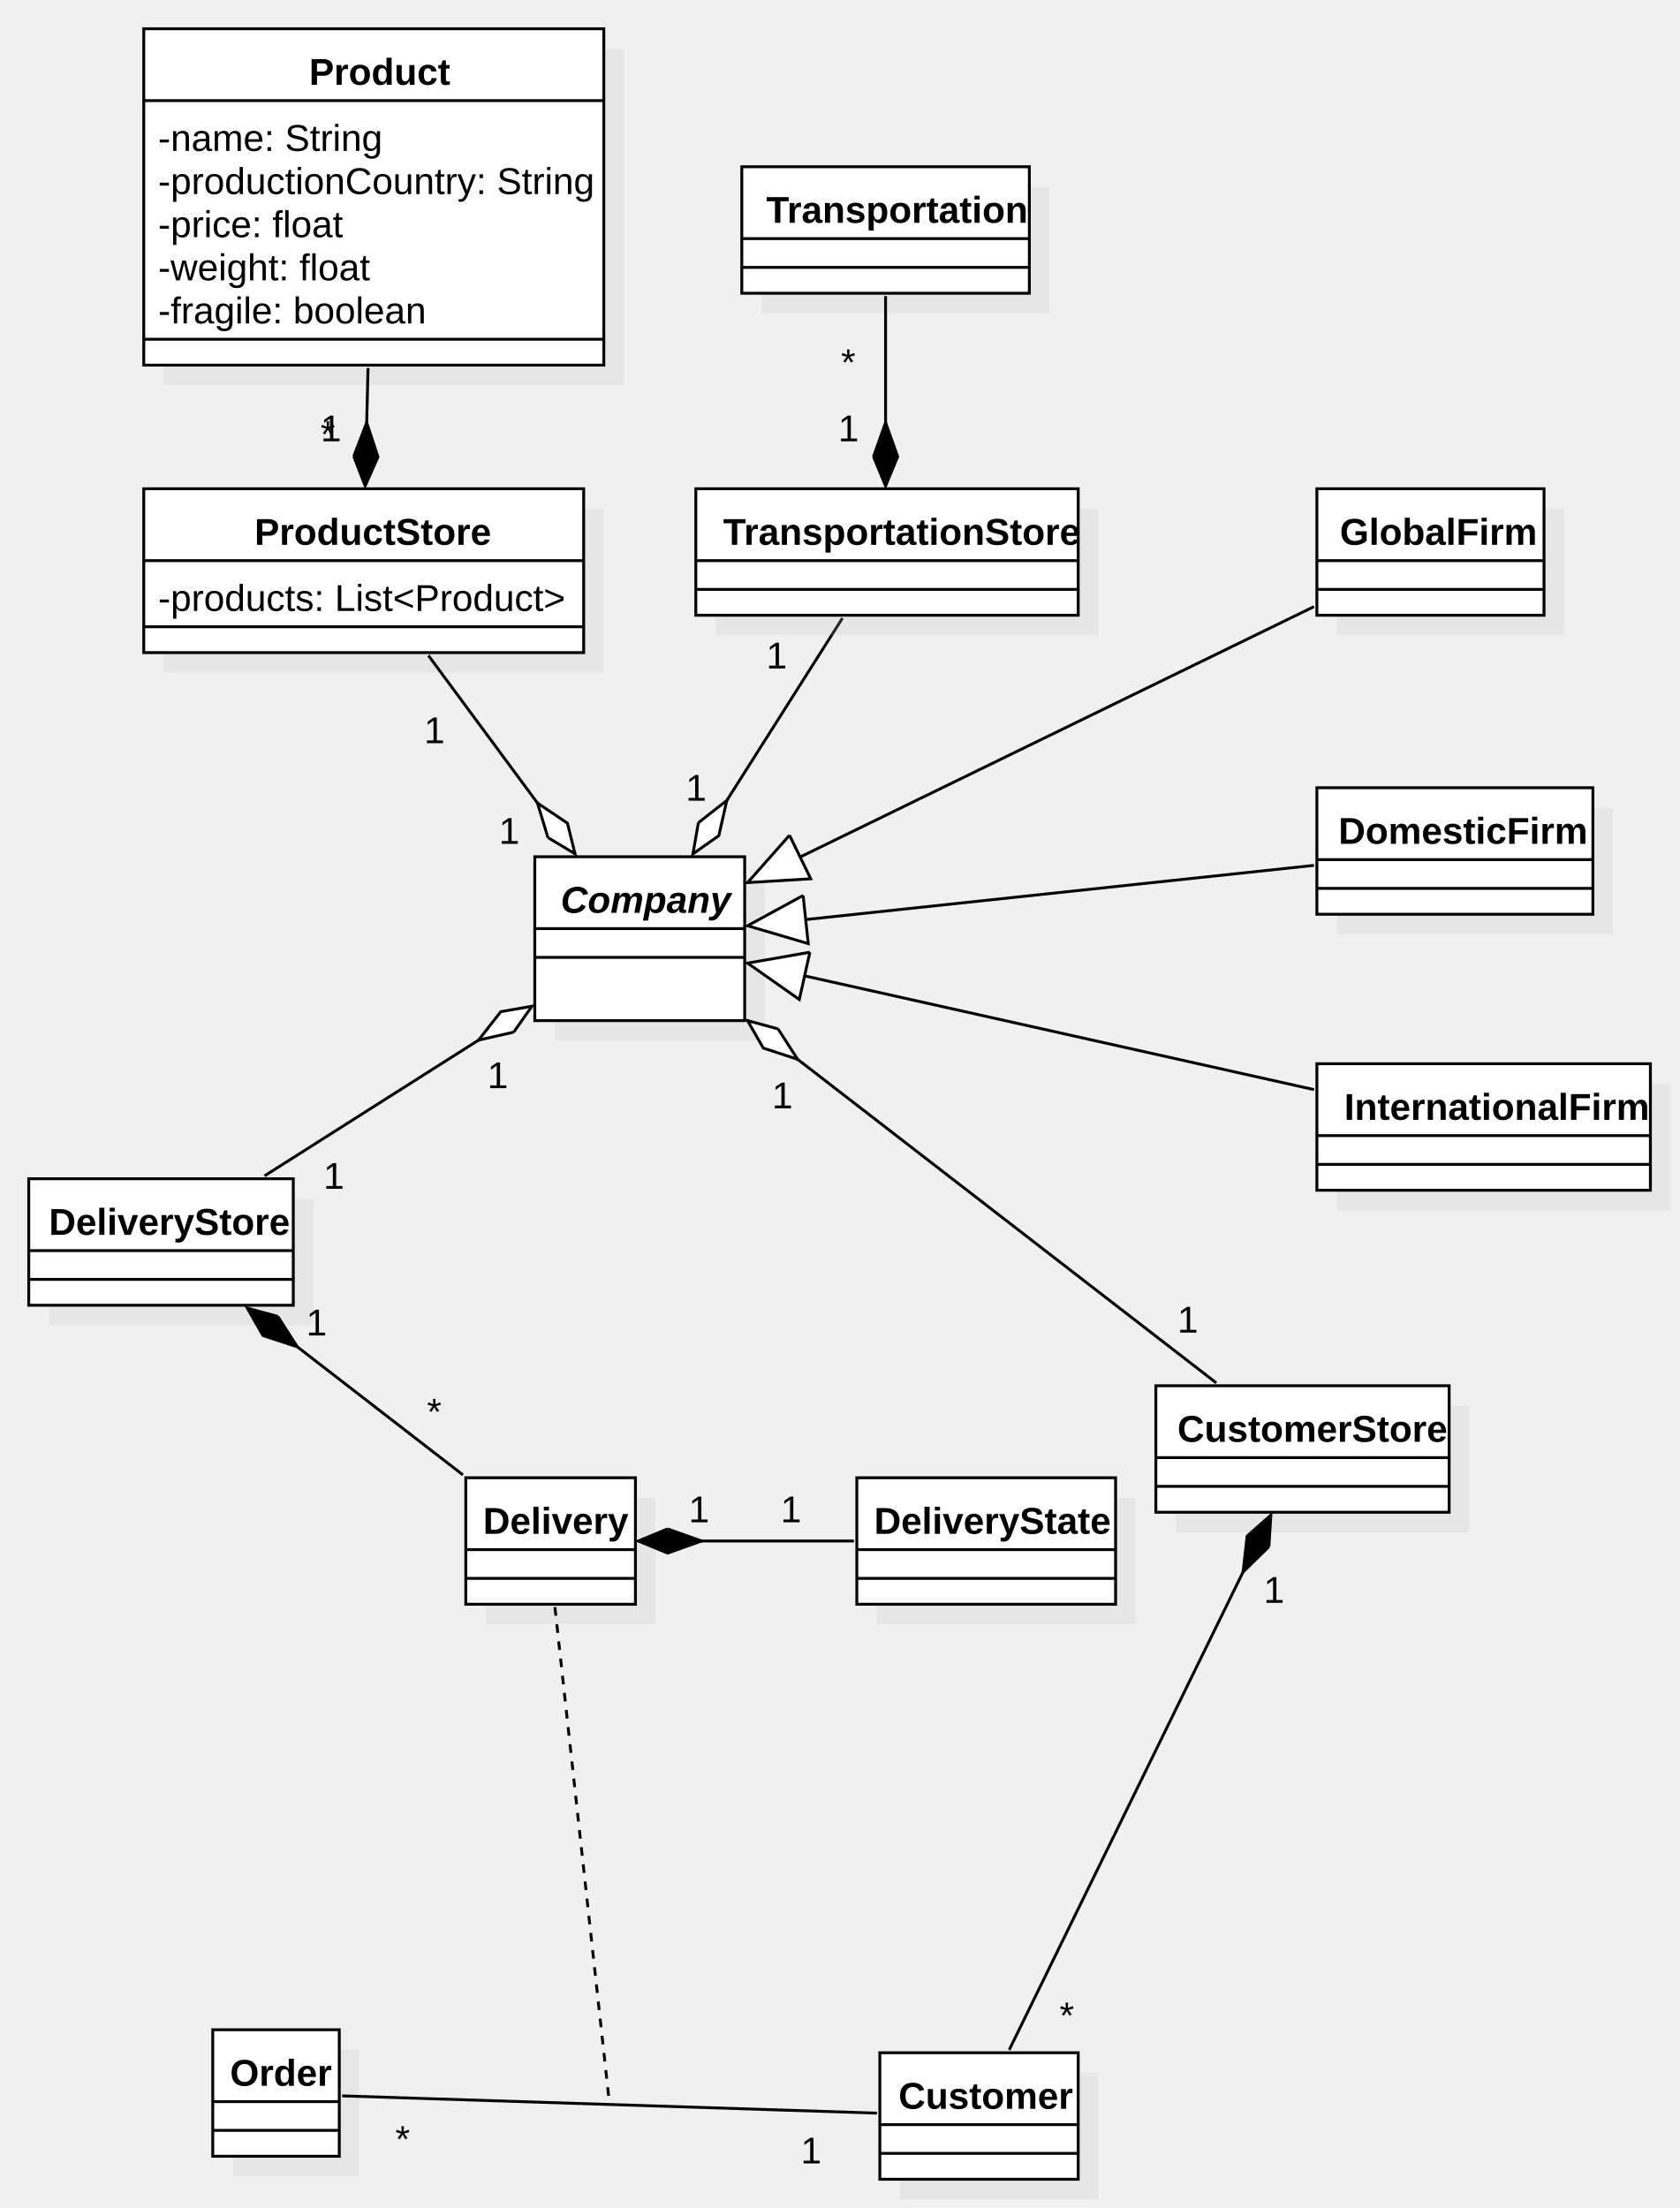
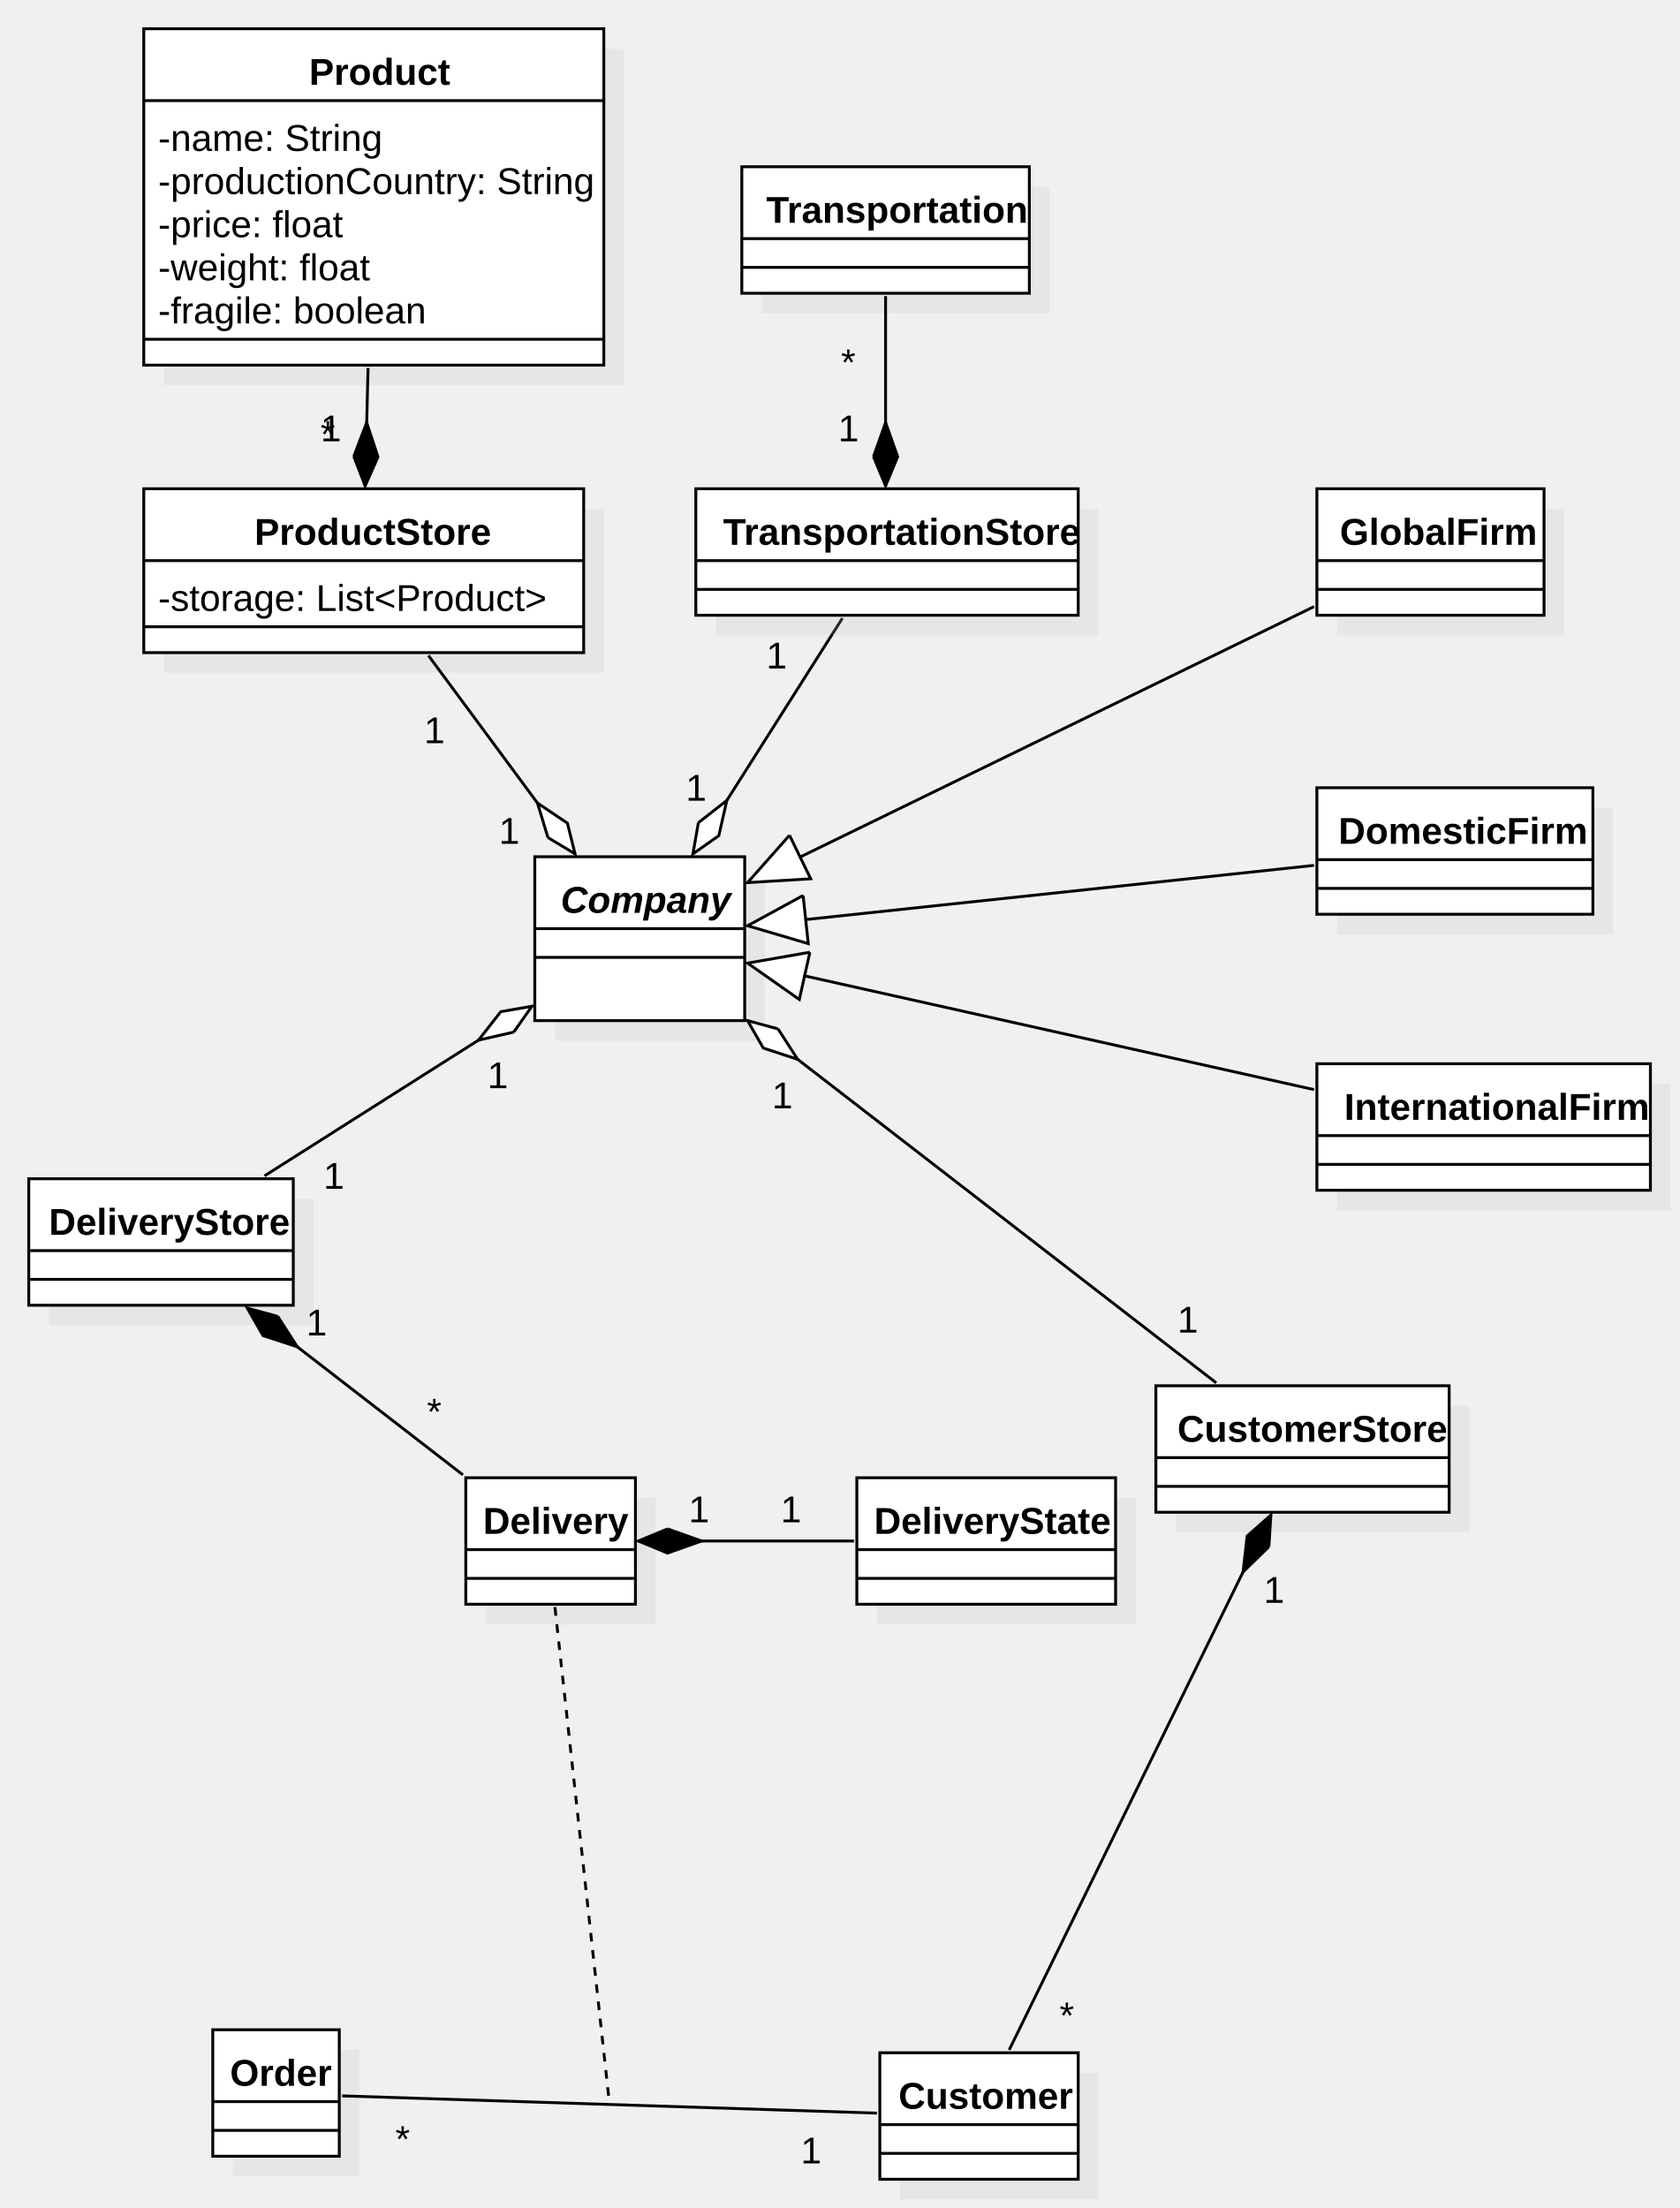
<svg xmlns="http://www.w3.org/2000/svg" version="1.1" width="584" height="768">
  <defs />
  <g>
    <g transform="translate(-22,-6) scale(1,1)">
      <rect fill="#C0C0C0" stroke="none" x="79" y="23" width="160" height="117" opacity="0.2" />
    </g>
    <g transform="translate(-22,-6) scale(1,1)">
      <rect fill="#ffffff" stroke="none" x="72" y="16" width="160" height="117" />
    </g>
    <g transform="translate(-22,-6) scale(1,1)">
      <path fill="none" stroke="#000000" d="M 72 16 L 232 16 L 232 133 L 72 133 L 72 16 Z Z" stroke-miterlimit="10" />
    </g>
    <g transform="translate(-22,-6) scale(1,1)">
      <path fill="none" stroke="#000000" d="M 72 41 L 232 41" stroke-miterlimit="10" />
    </g>
    <g transform="translate(-22,-6) scale(1,1)">
      <path fill="none" stroke="#000000" d="M 72 124 L 232 124" stroke-miterlimit="10" />
    </g>
    <g transform="translate(-22,-6) scale(1,1)">
      <g>
        <path fill="none" stroke="none" />
        <text fill="#000000" stroke="none" font-family="Arial" font-size="13px" font-style="normal" font-weight="bold" text-decoration="none" x="129.5" y="35.5">Product</text>
      </g>
    </g>
    <g transform="translate(-22,-6) scale(1,1)">
      <g>
        <path fill="none" stroke="none" />
        <text fill="#000000" stroke="none" font-family="Arial" font-size="13px" font-style="normal" font-weight="normal" text-decoration="none" x="77" y="58.5">-name: String</text>
      </g>
    </g>
    <g transform="translate(-22,-6) scale(1,1)">
      <g>
        <path fill="none" stroke="none" />
        <text fill="#000000" stroke="none" font-family="Arial" font-size="13px" font-style="normal" font-weight="normal" text-decoration="none" x="77" y="73.5">-productionCountry: String</text>
      </g>
    </g>
    <g transform="translate(-22,-6) scale(1,1)">
      <g>
        <path fill="none" stroke="none" />
        <text fill="#000000" stroke="none" font-family="Arial" font-size="13px" font-style="normal" font-weight="normal" text-decoration="none" x="77" y="88.5">-price: float</text>
      </g>
    </g>
    <g transform="translate(-22,-6) scale(1,1)">
      <g>
        <path fill="none" stroke="none" />
        <text fill="#000000" stroke="none" font-family="Arial" font-size="13px" font-style="normal" font-weight="normal" text-decoration="none" x="77" y="103.5">-weight: float</text>
      </g>
    </g>
    <g transform="translate(-22,-6) scale(1,1)">
      <g>
        <path fill="none" stroke="none" />
        <text fill="#000000" stroke="none" font-family="Arial" font-size="13px" font-style="normal" font-weight="normal" text-decoration="none" x="77" y="118.5">-fragile: boolean</text>
      </g>
    </g>
    <g transform="translate(-22,-6) scale(1,1)">
      <rect fill="#C0C0C0" stroke="none" x="215" y="311" width="73" height="57" opacity="0.2" />
    </g>
    <g transform="translate(-22,-6) scale(1,1)">
      <rect fill="#ffffff" stroke="none" x="208" y="304" width="73" height="57" />
    </g>
    <g transform="translate(-22,-6) scale(1,1)">
      <path fill="none" stroke="#000000" d="M 208 304 L 281 304 L 281 361 L 208 361 L 208 304 Z Z" stroke-miterlimit="10" />
    </g>
    <g transform="translate(-22,-6) scale(1,1)">
      <path fill="none" stroke="#000000" d="M 208 329 L 281 329" stroke-miterlimit="10" />
    </g>
    <g transform="translate(-22,-6) scale(1,1)">
      <path fill="none" stroke="#000000" d="M 208 339 L 281 339" stroke-miterlimit="10" />
    </g>
    <g transform="translate(-22,-6) scale(1,1)">
      <g>
        <path fill="none" stroke="none" />
        <text fill="#000000" stroke="none" font-family="Arial" font-size="13px" font-style="italic" font-weight="bold" text-decoration="none" x="217" y="323.5">Company</text>
      </g>
    </g>
    <g transform="translate(-22,-6) scale(1,1)">
      <rect fill="#C0C0C0" stroke="none" x="287" y="71" width="100" height="44" opacity="0.2" />
    </g>
    <g transform="translate(-22,-6) scale(1,1)">
      <rect fill="#ffffff" stroke="none" x="280" y="64" width="100" height="44" />
    </g>
    <g transform="translate(-22,-6) scale(1,1)">
      <path fill="none" stroke="#000000" d="M 280 64 L 380 64 L 380 108 L 280 108 L 280 64 Z Z" stroke-miterlimit="10" />
    </g>
    <g transform="translate(-22,-6) scale(1,1)">
      <path fill="none" stroke="#000000" d="M 280 89 L 380 89" stroke-miterlimit="10" />
    </g>
    <g transform="translate(-22,-6) scale(1,1)">
      <path fill="none" stroke="#000000" d="M 280 99 L 380 99" stroke-miterlimit="10" />
    </g>
    <g transform="translate(-22,-6) scale(1,1)">
      <g>
        <path fill="none" stroke="none" />
        <text fill="#000000" stroke="none" font-family="Arial" font-size="13px" font-style="normal" font-weight="bold" text-decoration="none" x="288.5" y="83.5">Transportation</text>
      </g>
    </g>
    <g transform="translate(-22,-6) scale(1,1)">
      <path fill="none" stroke="#000000" d="M 315 221 L 263 303" stroke-miterlimit="10" />
    </g>
    <g transform="translate(-22,-6) scale(1,1)">
      <path fill="#FFFFFF" stroke="none" d="M 264.888 292.163 L 263 303 L 271.998 296.672 L 274.782 284.421" />
    </g>
    <g transform="translate(-22,-6) scale(1,1)">
      <path fill="none" stroke="#000000" d="M 264.888 292.163 L 263 303 L 271.998 296.672 L 274.782 284.421 L 264.888 292.163" stroke-miterlimit="10" />
    </g>
    <g transform="translate(-22,-6) scale(1,1)">
      <g>
        <path fill="none" stroke="none" />
        <text fill="#000000" stroke="none" font-family="Arial" font-size="13px" font-style="normal" font-weight="normal" text-decoration="none" x="288.5" y="238.5">1</text>
      </g>
    </g>
    <g transform="translate(-22,-6) scale(1,1)">
      <g>
        <path fill="none" stroke="none" />
        <text fill="#000000" stroke="none" font-family="Arial" font-size="13px" font-style="normal" font-weight="normal" text-decoration="none" x="260.5" y="284.5">1</text>
      </g>
    </g>
    <g transform="translate(-22,-6) scale(1,1)">
      <rect fill="#C0C0C0" stroke="none" x="79" y="183" width="153" height="57" opacity="0.2" />
    </g>
    <g transform="translate(-22,-6) scale(1,1)">
      <rect fill="#ffffff" stroke="none" x="72" y="176" width="153" height="57" />
    </g>
    <g transform="translate(-22,-6) scale(1,1)">
      <path fill="none" stroke="#000000" d="M 72 176 L 225 176 L 225 233 L 72 233 L 72 176 Z Z" stroke-miterlimit="10" />
    </g>
    <g transform="translate(-22,-6) scale(1,1)">
      <path fill="none" stroke="#000000" d="M 72 201 L 225 201" stroke-miterlimit="10" />
    </g>
    <g transform="translate(-22,-6) scale(1,1)">
      <path fill="none" stroke="#000000" d="M 72 224 L 225 224" stroke-miterlimit="10" />
    </g>
    <g transform="translate(-22,-6) scale(1,1)">
      <g>
        <path fill="none" stroke="none" />
        <text fill="#000000" stroke="none" font-family="Arial" font-size="13px" font-style="normal" font-weight="bold" text-decoration="none" x="110.5" y="195.5">ProductStore</text>
      </g>
    </g>
    <g transform="translate(-22,-6) scale(1,1)">
      <g>
        <path fill="none" stroke="none" />
-         <text fill="#000000" stroke="none" font-family="Arial" font-size="13px" font-style="normal" font-weight="normal" text-decoration="none" x="77" y="218.5">-products: List&lt;Product&gt;</text>
+         <text fill="#000000" stroke="none" font-family="Arial" font-size="13px" font-style="normal" font-weight="normal" text-decoration="none" x="77" y="218.5">-storage: List&lt;Product&gt;</text>
      </g>
    </g>
    <g transform="translate(-22,-6) scale(1,1)">
      <path fill="none" stroke="#000000" d="M 171 234 L 222 303" stroke-miterlimit="10" />
    </g>
    <g transform="translate(-22,-6) scale(1,1)">
      <path fill="#FFFFFF" stroke="none" d="M 212.574 297.33 L 222 303 L 219.345 292.325 L 208.923 285.308" />
    </g>
    <g transform="translate(-22,-6) scale(1,1)">
      <path fill="none" stroke="#000000" d="M 212.574 297.33 L 222 303 L 219.345 292.325 L 208.923 285.308 L 212.574 297.33" stroke-miterlimit="10" />
    </g>
    <g transform="translate(-22,-6) scale(1,1)">
      <g>
        <path fill="none" stroke="none" />
        <text fill="#000000" stroke="none" font-family="Arial" font-size="13px" font-style="normal" font-weight="normal" text-decoration="none" x="169.5" y="264.5">1</text>
      </g>
    </g>
    <g transform="translate(-22,-6) scale(1,1)">
      <g>
        <path fill="none" stroke="none" />
        <text fill="#000000" stroke="none" font-family="Arial" font-size="13px" font-style="normal" font-weight="normal" text-decoration="none" x="195.5" y="299.5">1</text>
      </g>
    </g>
    <g transform="translate(-22,-6) scale(1,1)">
      <path fill="none" stroke="#000000" d="M 150 134 L 149 175" stroke-miterlimit="10" />
    </g>
    <g transform="translate(-22,-6) scale(1,1)">
      <path fill="#000000" stroke="none" d="M 145.04 164.738 L 149 175 L 153.456 164.943 L 149.536 153.007" />
    </g>
    <g transform="translate(-22,-6) scale(1,1)">
      <path fill="none" stroke="#000000" d="M 145.04 164.738 L 149 175 L 153.456 164.943 L 149.536 153.007 L 145.04 164.738" stroke-miterlimit="10" />
    </g>
    <g transform="translate(-22,-6) scale(1,1)">
      <g>
        <path fill="none" stroke="none" />
        <text fill="#000000" stroke="none" font-family="Arial" font-size="13px" font-style="normal" font-weight="normal" text-decoration="none" x="133.5" y="161.5">*</text>
      </g>
    </g>
    <g transform="translate(-22,-6) scale(1,1)">
      <g>
        <path fill="none" stroke="none" />
        <text fill="#000000" stroke="none" font-family="Arial" font-size="13px" font-style="normal" font-weight="normal" text-decoration="none" x="133.5" y="159.5">1</text>
      </g>
    </g>
    <g transform="translate(-22,-6) scale(1,1)">
      <rect fill="#C0C0C0" stroke="none" x="271" y="183" width="133" height="44" opacity="0.2" />
    </g>
    <g transform="translate(-22,-6) scale(1,1)">
      <rect fill="#ffffff" stroke="none" x="264" y="176" width="133" height="44" />
    </g>
    <g transform="translate(-22,-6) scale(1,1)">
      <path fill="none" stroke="#000000" d="M 264 176 L 397 176 L 397 220 L 264 220 L 264 176 Z Z" stroke-miterlimit="10" />
    </g>
    <g transform="translate(-22,-6) scale(1,1)">
      <path fill="none" stroke="#000000" d="M 264 201 L 397 201" stroke-miterlimit="10" />
    </g>
    <g transform="translate(-22,-6) scale(1,1)">
      <path fill="none" stroke="#000000" d="M 264 211 L 397 211" stroke-miterlimit="10" />
    </g>
    <g transform="translate(-22,-6) scale(1,1)">
      <g>
        <path fill="none" stroke="none" />
        <text fill="#000000" stroke="none" font-family="Arial" font-size="13px" font-style="normal" font-weight="bold" text-decoration="none" x="273.5" y="195.5">TransportationStore</text>
      </g>
    </g>
    <g transform="translate(-22,-6) scale(1,1)">
      <path fill="none" stroke="#000000" d="M 330 109 L 330 175" stroke-miterlimit="10" />
    </g>
    <g transform="translate(-22,-6) scale(1,1)">
      <path fill="#000000" stroke="none" d="M 325.79 164.837 L 330 175 L 334.21 164.837 L 330 153" />
    </g>
    <g transform="translate(-22,-6) scale(1,1)">
      <path fill="none" stroke="#000000" d="M 325.79 164.837 L 330 175 L 334.21 164.837 L 330 153 L 325.79 164.837" stroke-miterlimit="10" />
    </g>
    <g transform="translate(-22,-6) scale(1,1)">
      <g>
        <path fill="none" stroke="none" />
        <text fill="#000000" stroke="none" font-family="Arial" font-size="13px" font-style="normal" font-weight="normal" text-decoration="none" x="314.5" y="136.5">*</text>
      </g>
    </g>
    <g transform="translate(-22,-6) scale(1,1)">
      <g>
        <path fill="none" stroke="none" />
        <text fill="#000000" stroke="none" font-family="Arial" font-size="13px" font-style="normal" font-weight="normal" text-decoration="none" x="313.5" y="159.5">1</text>
      </g>
    </g>
    <g transform="translate(-22,-6) scale(1,1)">
      <rect fill="#C0C0C0" stroke="none" x="191" y="527" width="59" height="44" opacity="0.2" />
    </g>
    <g transform="translate(-22,-6) scale(1,1)">
      <rect fill="#ffffff" stroke="none" x="184" y="520" width="59" height="44" />
    </g>
    <g transform="translate(-22,-6) scale(1,1)">
      <path fill="none" stroke="#000000" d="M 184 520 L 243 520 L 243 564 L 184 564 L 184 520 Z Z" stroke-miterlimit="10" />
    </g>
    <g transform="translate(-22,-6) scale(1,1)">
      <path fill="none" stroke="#000000" d="M 184 545 L 243 545" stroke-miterlimit="10" />
    </g>
    <g transform="translate(-22,-6) scale(1,1)">
      <path fill="none" stroke="#000000" d="M 184 555 L 243 555" stroke-miterlimit="10" />
    </g>
    <g transform="translate(-22,-6) scale(1,1)">
      <g>
        <path fill="none" stroke="none" />
        <text fill="#000000" stroke="none" font-family="Arial" font-size="13px" font-style="normal" font-weight="bold" text-decoration="none" x="190" y="539.5">Delivery</text>
      </g>
    </g>
    <g transform="translate(-22,-6) scale(1,1)">
      <rect fill="#C0C0C0" stroke="none" x="335" y="727" width="69" height="44" opacity="0.2" />
    </g>
    <g transform="translate(-22,-6) scale(1,1)">
      <rect fill="#ffffff" stroke="none" x="328" y="720" width="69" height="44" />
    </g>
    <g transform="translate(-22,-6) scale(1,1)">
      <path fill="none" stroke="#000000" d="M 328 720 L 397 720 L 397 764 L 328 764 L 328 720 Z Z" stroke-miterlimit="10" />
    </g>
    <g transform="translate(-22,-6) scale(1,1)">
      <path fill="none" stroke="#000000" d="M 328 745 L 397 745" stroke-miterlimit="10" />
    </g>
    <g transform="translate(-22,-6) scale(1,1)">
      <path fill="none" stroke="#000000" d="M 328 755 L 397 755" stroke-miterlimit="10" />
    </g>
    <g transform="translate(-22,-6) scale(1,1)">
      <g>
        <path fill="none" stroke="none" />
        <text fill="#000000" stroke="none" font-family="Arial" font-size="13px" font-style="normal" font-weight="bold" text-decoration="none" x="334.5" y="739.5">Customer</text>
      </g>
    </g>
    <g transform="translate(-22,-6) scale(1,1)">
      <rect fill="#C0C0C0" stroke="none" x="431" y="495" width="102" height="44" opacity="0.2" />
    </g>
    <g transform="translate(-22,-6) scale(1,1)">
      <rect fill="#ffffff" stroke="none" x="424" y="488" width="102" height="44" />
    </g>
    <g transform="translate(-22,-6) scale(1,1)">
      <path fill="none" stroke="#000000" d="M 424 488 L 526 488 L 526 532 L 424 532 L 424 488 Z Z" stroke-miterlimit="10" />
    </g>
    <g transform="translate(-22,-6) scale(1,1)">
      <path fill="none" stroke="#000000" d="M 424 513 L 526 513" stroke-miterlimit="10" />
    </g>
    <g transform="translate(-22,-6) scale(1,1)">
      <path fill="none" stroke="#000000" d="M 424 523 L 526 523" stroke-miterlimit="10" />
    </g>
    <g transform="translate(-22,-6) scale(1,1)">
      <g>
        <path fill="none" stroke="none" />
        <text fill="#000000" stroke="none" font-family="Arial" font-size="13px" font-style="normal" font-weight="bold" text-decoration="none" x="431.5" y="507.5">CustomerStore</text>
      </g>
    </g>
    <g transform="translate(-22,-6) scale(1,1)">
      <path fill="none" stroke="#000000" d="M 445 487 L 282 361" stroke-miterlimit="10" />
    </g>
    <g transform="translate(-22,-6) scale(1,1)">
      <path fill="#FFFFFF" stroke="none" d="M 292.615 363.885 L 282 361 L 287.466 370.546 L 299.406 374.455" />
    </g>
    <g transform="translate(-22,-6) scale(1,1)">
      <path fill="none" stroke="#000000" d="M 292.615 363.885 L 282 361 L 287.466 370.546 L 299.406 374.455 L 292.615 363.885" stroke-miterlimit="10" />
    </g>
    <g transform="translate(-22,-6) scale(1,1)">
      <g>
        <path fill="none" stroke="none" />
        <text fill="#000000" stroke="none" font-family="Arial" font-size="13px" font-style="normal" font-weight="normal" text-decoration="none" x="431.5" y="469.5">1</text>
      </g>
    </g>
    <g transform="translate(-22,-6) scale(1,1)">
      <g>
        <path fill="none" stroke="none" />
        <text fill="#000000" stroke="none" font-family="Arial" font-size="13px" font-style="normal" font-weight="normal" text-decoration="none" x="290.5" y="391.5">1</text>
      </g>
    </g>
    <g transform="translate(-22,-6) scale(1,1)">
      <path fill="none" stroke="#000000" d="M 373 719 L 464 533" stroke-miterlimit="10" />
    </g>
    <g transform="translate(-22,-6) scale(1,1)">
      <path fill="#000000" stroke="none" d="M 463.315 543.979 L 464 533 L 455.753 540.279 L 454.332 552.762" />
    </g>
    <g transform="translate(-22,-6) scale(1,1)">
      <path fill="none" stroke="#000000" d="M 463.315 543.979 L 464 533 L 455.753 540.279 L 454.332 552.762 L 463.315 543.979" stroke-miterlimit="10" />
    </g>
    <g transform="translate(-22,-6) scale(1,1)">
      <g>
        <path fill="none" stroke="none" />
        <text fill="#000000" stroke="none" font-family="Arial" font-size="13px" font-style="normal" font-weight="normal" text-decoration="none" x="390.5" y="711.5">*</text>
      </g>
    </g>
    <g transform="translate(-22,-6) scale(1,1)">
      <g>
        <path fill="none" stroke="none" />
        <text fill="#000000" stroke="none" font-family="Arial" font-size="13px" font-style="normal" font-weight="normal" text-decoration="none" x="461.5" y="563.5">1</text>
      </g>
    </g>
    <g transform="translate(-22,-6) scale(1,1)">
      <rect fill="#C0C0C0" stroke="none" x="103" y="719" width="44" height="44" opacity="0.2" />
    </g>
    <g transform="translate(-22,-6) scale(1,1)">
      <rect fill="#ffffff" stroke="none" x="96" y="712" width="44" height="44" />
    </g>
    <g transform="translate(-22,-6) scale(1,1)">
      <path fill="none" stroke="#000000" d="M 96 712 L 140 712 L 140 756 L 96 756 L 96 712 Z Z" stroke-miterlimit="10" />
    </g>
    <g transform="translate(-22,-6) scale(1,1)">
      <path fill="none" stroke="#000000" d="M 96 737 L 140 737" stroke-miterlimit="10" />
    </g>
    <g transform="translate(-22,-6) scale(1,1)">
      <path fill="none" stroke="#000000" d="M 96 747 L 140 747" stroke-miterlimit="10" />
    </g>
    <g transform="translate(-22,-6) scale(1,1)">
      <g>
        <path fill="none" stroke="none" />
        <text fill="#000000" stroke="none" font-family="Arial" font-size="13px" font-style="normal" font-weight="bold" text-decoration="none" x="102" y="731.5">Order</text>
      </g>
    </g>
    <g transform="translate(-22,-6) scale(1,1)">
      <path fill="none" stroke="#000000" d="M 141 735 L 327 741" stroke-miterlimit="10" />
    </g>
    <g transform="translate(-22,-6) scale(1,1)">
      <g>
        <path fill="none" stroke="none" />
        <text fill="#000000" stroke="none" font-family="Arial" font-size="13px" font-style="normal" font-weight="normal" text-decoration="none" x="159.5" y="754.5">*</text>
      </g>
    </g>
    <g transform="translate(-22,-6) scale(1,1)">
      <g>
        <path fill="none" stroke="none" />
        <text fill="#000000" stroke="none" font-family="Arial" font-size="13px" font-style="normal" font-weight="normal" text-decoration="none" x="300.5" y="758.5">1</text>
      </g>
    </g>
    <g transform="translate(-22,-6) scale(1,1)">
      <path fill="none" stroke="#000000" d="M 215 565 L 234 738" stroke-miterlimit="10" stroke-dasharray="3" />
    </g>
    <g transform="translate(-22,-6) scale(1,1)">
      <rect fill="#C0C0C0" stroke="none" x="39" y="423" width="92" height="44" opacity="0.2" />
    </g>
    <g transform="translate(-22,-6) scale(1,1)">
      <rect fill="#ffffff" stroke="none" x="32" y="416" width="92" height="44" />
    </g>
    <g transform="translate(-22,-6) scale(1,1)">
      <path fill="none" stroke="#000000" d="M 32 416 L 124 416 L 124 460 L 32 460 L 32 416 Z Z" stroke-miterlimit="10" />
    </g>
    <g transform="translate(-22,-6) scale(1,1)">
      <path fill="none" stroke="#000000" d="M 32 441 L 124 441" stroke-miterlimit="10" />
    </g>
    <g transform="translate(-22,-6) scale(1,1)">
      <path fill="none" stroke="#000000" d="M 32 451 L 124 451" stroke-miterlimit="10" />
    </g>
    <g transform="translate(-22,-6) scale(1,1)">
      <g>
        <path fill="none" stroke="none" />
        <text fill="#000000" stroke="none" font-family="Arial" font-size="13px" font-style="normal" font-weight="bold" text-decoration="none" x="39" y="435.5">DeliveryStore</text>
      </g>
    </g>
    <g transform="translate(-22,-6) scale(1,1)">
      <path fill="none" stroke="#000000" d="M 183 519 L 108 461" stroke-miterlimit="10" />
    </g>
    <g transform="translate(-22,-6) scale(1,1)">
      <path fill="#000000" stroke="none" d="M 118.614 463.887 L 108 461 L 113.464 470.547 L 125.403 474.458" />
    </g>
    <g transform="translate(-22,-6) scale(1,1)">
      <path fill="none" stroke="#000000" d="M 118.614 463.887 L 108 461 L 113.464 470.547 L 125.403 474.458 L 118.614 463.887" stroke-miterlimit="10" />
    </g>
    <g transform="translate(-22,-6) scale(1,1)">
      <g>
        <path fill="none" stroke="none" />
        <text fill="#000000" stroke="none" font-family="Arial" font-size="13px" font-style="normal" font-weight="normal" text-decoration="none" x="170.5" y="501.5">*</text>
      </g>
    </g>
    <g transform="translate(-22,-6) scale(1,1)">
      <g>
        <path fill="none" stroke="none" />
        <text fill="#000000" stroke="none" font-family="Arial" font-size="13px" font-style="normal" font-weight="normal" text-decoration="none" x="128.5" y="470.5">1</text>
      </g>
    </g>
    <g transform="translate(-22,-6) scale(1,1)">
      <path fill="none" stroke="#000000" d="M 114 415 L 207 356" stroke-miterlimit="10" />
    </g>
    <g transform="translate(-22,-6) scale(1,1)">
      <path fill="#FFFFFF" stroke="none" d="M 200.674 364.999 L 207 356 L 196.164 357.89 L 188.423 367.785" />
    </g>
    <g transform="translate(-22,-6) scale(1,1)">
      <path fill="none" stroke="#000000" d="M 200.674 364.999 L 207 356 L 196.164 357.89 L 188.423 367.785 L 200.674 364.999" stroke-miterlimit="10" />
    </g>
    <g transform="translate(-22,-6) scale(1,1)">
      <g>
        <path fill="none" stroke="none" />
        <text fill="#000000" stroke="none" font-family="Arial" font-size="13px" font-style="normal" font-weight="normal" text-decoration="none" x="134.5" y="419.5">1</text>
      </g>
    </g>
    <g transform="translate(-22,-6) scale(1,1)">
      <g>
        <path fill="none" stroke="none" />
        <text fill="#000000" stroke="none" font-family="Arial" font-size="13px" font-style="normal" font-weight="normal" text-decoration="none" x="191.5" y="384.5">1</text>
      </g>
    </g>
    <g transform="translate(-22,-6) scale(1,1)">
      <rect fill="#C0C0C0" stroke="none" x="327" y="527" width="90" height="44" opacity="0.2" />
    </g>
    <g transform="translate(-22,-6) scale(1,1)">
      <rect fill="#ffffff" stroke="none" x="320" y="520" width="90" height="44" />
    </g>
    <g transform="translate(-22,-6) scale(1,1)">
      <path fill="none" stroke="#000000" d="M 320 520 L 410 520 L 410 564 L 320 564 L 320 520 Z Z" stroke-miterlimit="10" />
    </g>
    <g transform="translate(-22,-6) scale(1,1)">
      <path fill="none" stroke="#000000" d="M 320 545 L 410 545" stroke-miterlimit="10" />
    </g>
    <g transform="translate(-22,-6) scale(1,1)">
      <path fill="none" stroke="#000000" d="M 320 555 L 410 555" stroke-miterlimit="10" />
    </g>
    <g transform="translate(-22,-6) scale(1,1)">
      <g>
        <path fill="none" stroke="none" />
        <text fill="#000000" stroke="none" font-family="Arial" font-size="13px" font-style="normal" font-weight="bold" text-decoration="none" x="326" y="539.5">DeliveryState</text>
      </g>
    </g>
    <g transform="translate(-22,-6) scale(1,1)">
      <path fill="none" stroke="#000000" d="M 319 542 L 244 542" stroke-miterlimit="10" />
    </g>
    <g transform="translate(-22,-6) scale(1,1)">
      <path fill="#000000" stroke="none" d="M 254.163 537.79 L 244 542 L 254.163 546.21 L 266 542" />
    </g>
    <g transform="translate(-22,-6) scale(1,1)">
      <path fill="none" stroke="#000000" d="M 254.163 537.79 L 244 542 L 254.163 546.21 L 266 542 L 254.163 537.79" stroke-miterlimit="10" />
    </g>
    <g transform="translate(-22,-6) scale(1,1)">
      <g>
        <path fill="none" stroke="none" />
        <text fill="#000000" stroke="none" font-family="Arial" font-size="13px" font-style="normal" font-weight="normal" text-decoration="none" x="293.5" y="535.5">1</text>
      </g>
    </g>
    <g transform="translate(-22,-6) scale(1,1)">
      <g>
        <path fill="none" stroke="none" />
        <text fill="#000000" stroke="none" font-family="Arial" font-size="13px" font-style="normal" font-weight="normal" text-decoration="none" x="261.5" y="535.5">1</text>
      </g>
    </g>
    <g transform="translate(-22,-6) scale(1,1)">
      <rect fill="#C0C0C0" stroke="none" x="487" y="287" width="96" height="44" opacity="0.2" />
    </g>
    <g transform="translate(-22,-6) scale(1,1)">
      <rect fill="#ffffff" stroke="none" x="480" y="280" width="96" height="44" />
    </g>
    <g transform="translate(-22,-6) scale(1,1)">
      <path fill="none" stroke="#000000" d="M 480 280 L 576 280 L 576 324 L 480 324 L 480 280 Z Z" stroke-miterlimit="10" />
    </g>
    <g transform="translate(-22,-6) scale(1,1)">
      <path fill="none" stroke="#000000" d="M 480 305 L 576 305" stroke-miterlimit="10" />
    </g>
    <g transform="translate(-22,-6) scale(1,1)">
      <path fill="none" stroke="#000000" d="M 480 315 L 576 315" stroke-miterlimit="10" />
    </g>
    <g transform="translate(-22,-6) scale(1,1)">
      <g>
        <path fill="none" stroke="none" />
        <text fill="#000000" stroke="none" font-family="Arial" font-size="13px" font-style="normal" font-weight="bold" text-decoration="none" x="487.5" y="299.5">DomesticFirm</text>
      </g>
    </g>
    <g transform="translate(-22,-6) scale(1,1)">
      <rect fill="#C0C0C0" stroke="none" x="487" y="383" width="116" height="44" opacity="0.2" />
    </g>
    <g transform="translate(-22,-6) scale(1,1)">
      <rect fill="#ffffff" stroke="none" x="480" y="376" width="116" height="44" />
    </g>
    <g transform="translate(-22,-6) scale(1,1)">
      <path fill="none" stroke="#000000" d="M 480 376 L 596 376 L 596 420 L 480 420 L 480 376 Z Z" stroke-miterlimit="10" />
    </g>
    <g transform="translate(-22,-6) scale(1,1)">
      <path fill="none" stroke="#000000" d="M 480 401 L 596 401" stroke-miterlimit="10" />
    </g>
    <g transform="translate(-22,-6) scale(1,1)">
      <path fill="none" stroke="#000000" d="M 480 411 L 596 411" stroke-miterlimit="10" />
    </g>
    <g transform="translate(-22,-6) scale(1,1)">
      <g>
        <path fill="none" stroke="none" />
        <text fill="#000000" stroke="none" font-family="Arial" font-size="13px" font-style="normal" font-weight="bold" text-decoration="none" x="489.5" y="395.5">InternationalFirm</text>
      </g>
    </g>
    <g transform="translate(-22,-6) scale(1,1)">
      <rect fill="#C0C0C0" stroke="none" x="487" y="183" width="79" height="44" opacity="0.2" />
    </g>
    <g transform="translate(-22,-6) scale(1,1)">
      <rect fill="#ffffff" stroke="none" x="480" y="176" width="79" height="44" />
    </g>
    <g transform="translate(-22,-6) scale(1,1)">
      <path fill="none" stroke="#000000" d="M 480 176 L 559 176 L 559 220 L 480 220 L 480 176 Z Z" stroke-miterlimit="10" />
    </g>
    <g transform="translate(-22,-6) scale(1,1)">
      <path fill="none" stroke="#000000" d="M 480 201 L 559 201" stroke-miterlimit="10" />
    </g>
    <g transform="translate(-22,-6) scale(1,1)">
      <path fill="none" stroke="#000000" d="M 480 211 L 559 211" stroke-miterlimit="10" />
    </g>
    <g transform="translate(-22,-6) scale(1,1)">
      <g>
        <path fill="none" stroke="none" />
        <text fill="#000000" stroke="none" font-family="Arial" font-size="13px" font-style="normal" font-weight="bold" text-decoration="none" x="488" y="195.5">GlobalFirm</text>
      </g>
    </g>
    <g transform="translate(-22,-6) scale(1,1)">
      <path fill="none" stroke="#000000" d="M 479 217 L 282 313" stroke-miterlimit="10" />
    </g>
    <g transform="translate(-22,-6) scale(1,1)">
      <path fill="#FFFFFF" stroke="none" d="M 296.583 296.528 L 282 313 L 303.959 311.664" />
    </g>
    <g transform="translate(-22,-6) scale(1,1)">
      <path fill="none" stroke="#000000" d="M 296.583 296.528 L 282 313 L 303.959 311.664 L 296.583 296.528" stroke-miterlimit="10" />
    </g>
    <g transform="translate(-22,-6) scale(1,1)">
      <path fill="none" stroke="#000000" d="M 479 307 L 282 328" stroke-miterlimit="10" />
    </g>
    <g transform="translate(-22,-6) scale(1,1)">
      <path fill="#FFFFFF" stroke="none" d="M 301.318 317.474 L 282 328 L 303.103 334.217" />
    </g>
    <g transform="translate(-22,-6) scale(1,1)">
      <path fill="none" stroke="#000000" d="M 301.318 317.474 L 282 328 L 303.103 334.217 L 301.318 317.474" stroke-miterlimit="10" />
    </g>
    <g transform="translate(-22,-6) scale(1,1)">
      <path fill="none" stroke="#000000" d="M 479 385 L 282 341" stroke-miterlimit="10" />
    </g>
    <g transform="translate(-22,-6) scale(1,1)">
      <path fill="#FFFFFF" stroke="none" d="M 303.672 337.214 L 282 341 L 300.001 353.647" />
    </g>
    <g transform="translate(-22,-6) scale(1,1)">
      <path fill="none" stroke="#000000" d="M 303.672 337.214 L 282 341 L 300.001 353.647 L 303.672 337.214" stroke-miterlimit="10" />
    </g>
  </g>
</svg>
